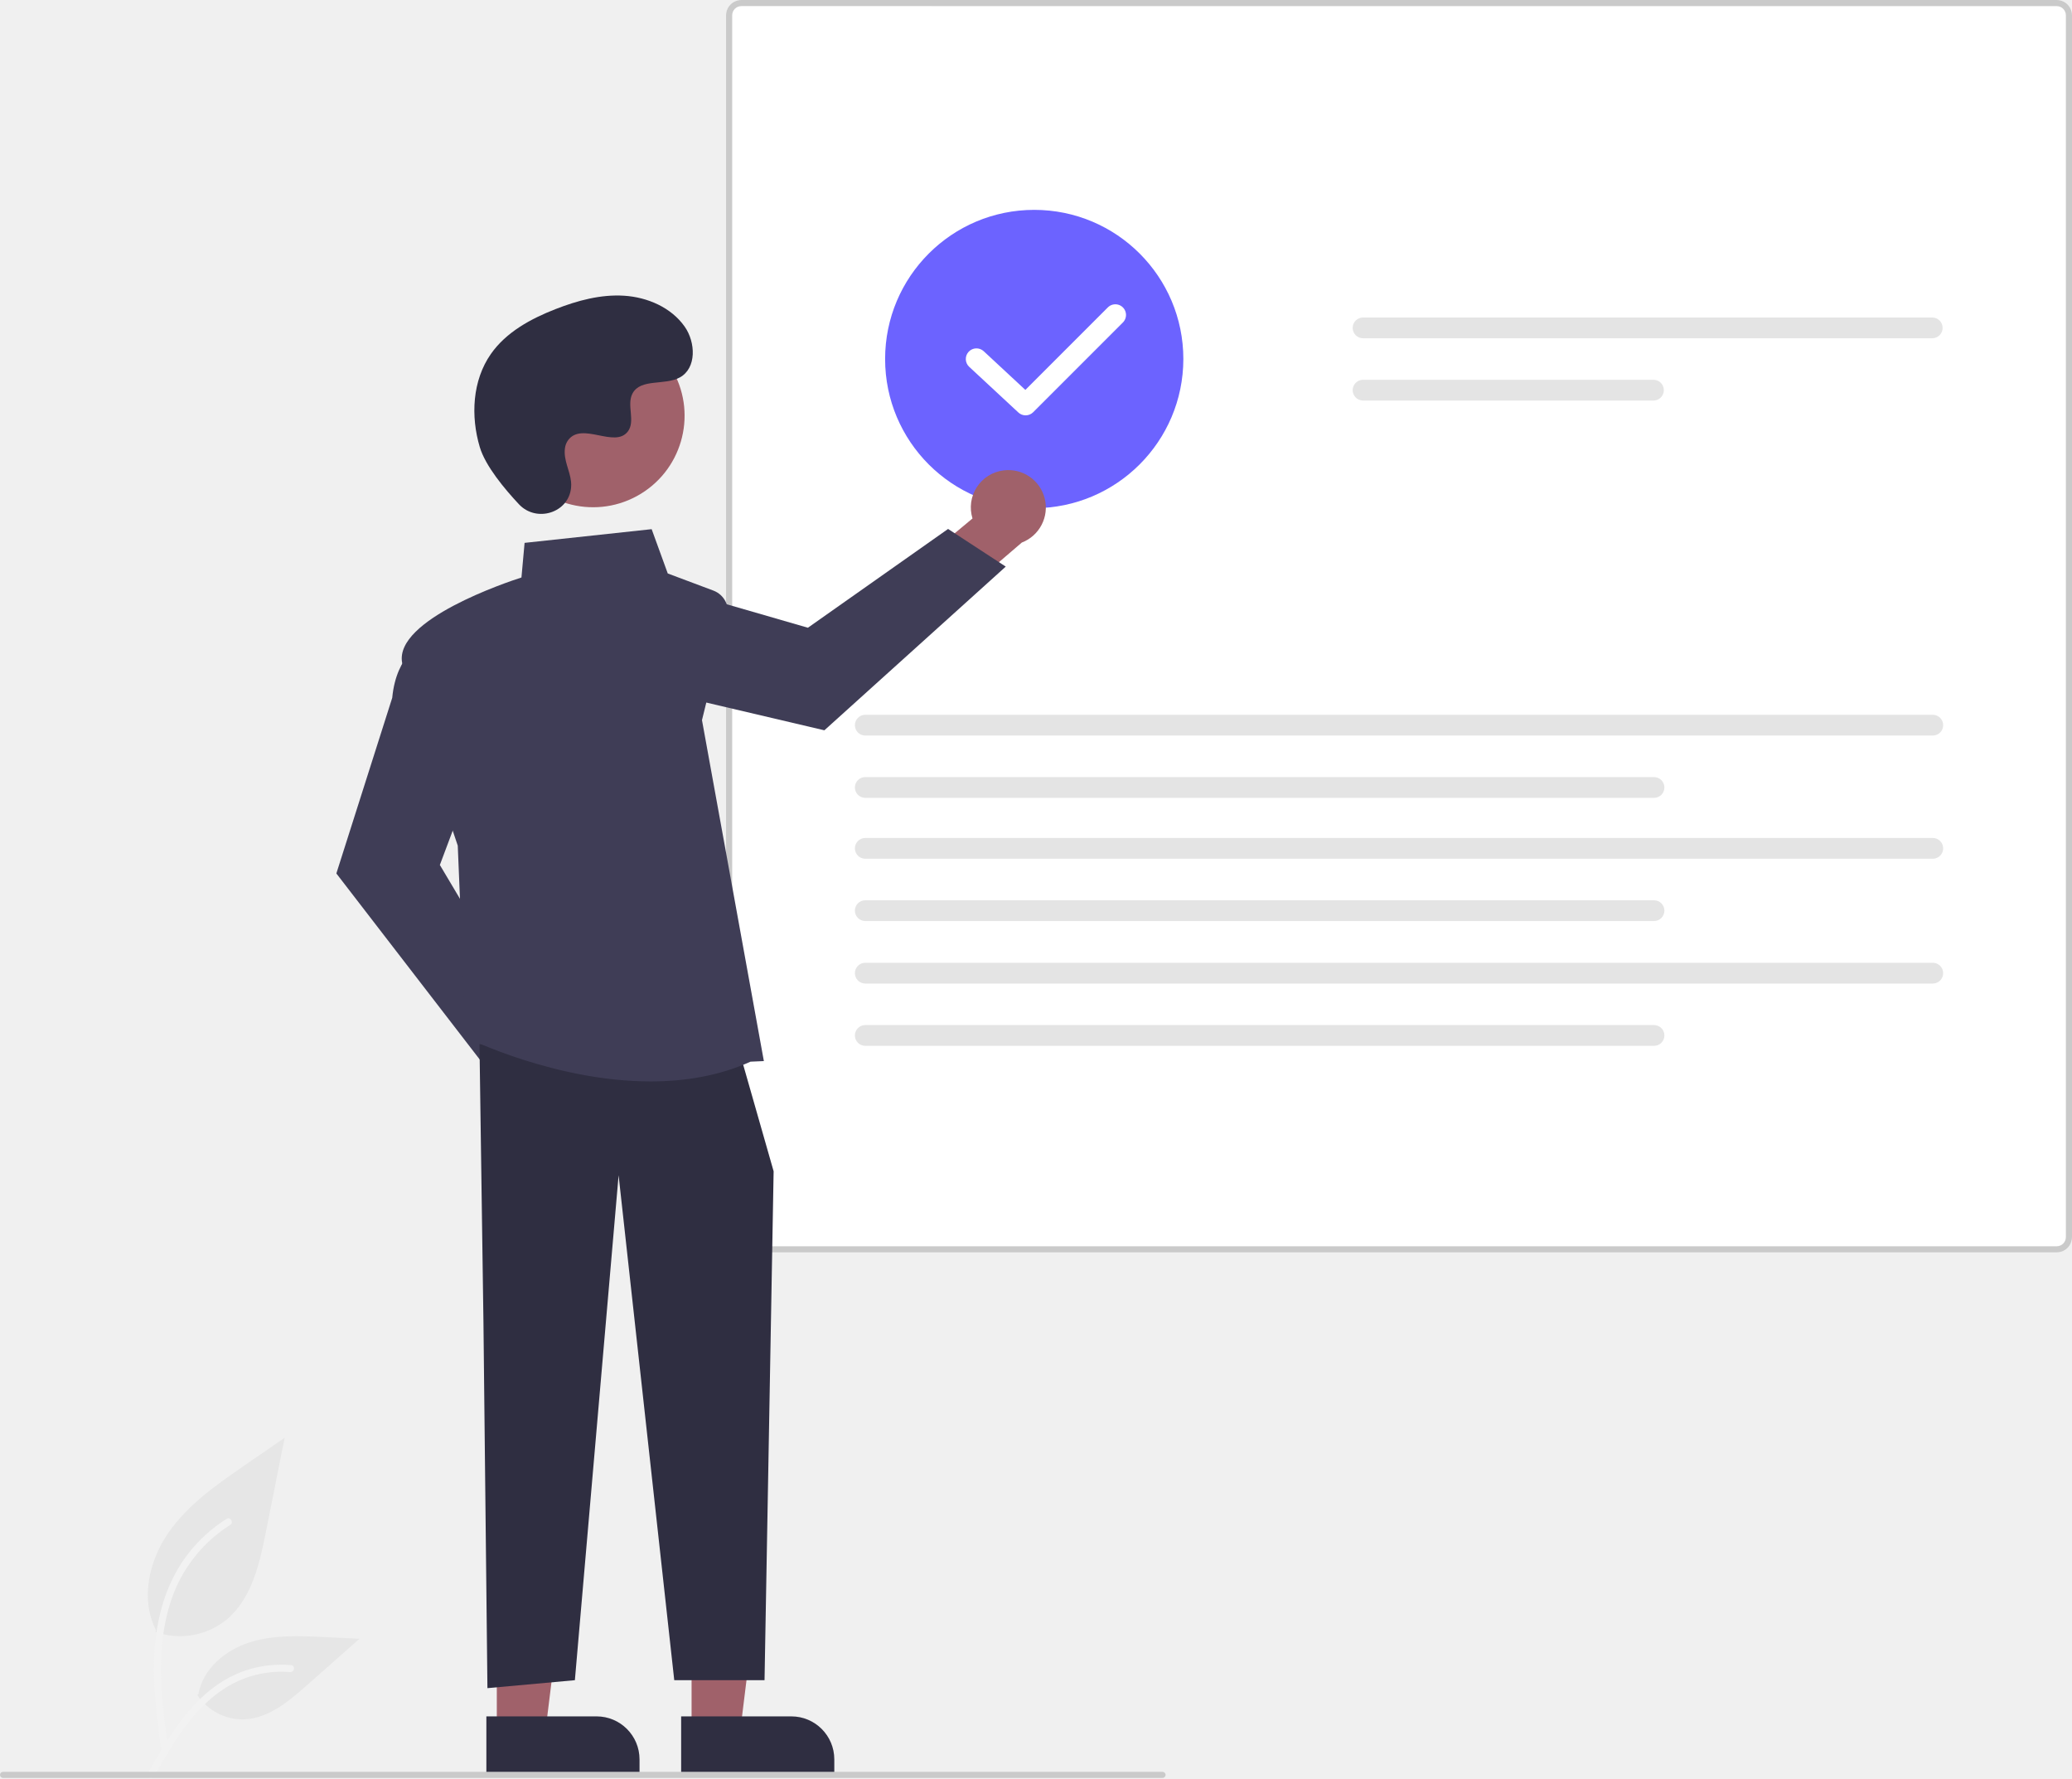
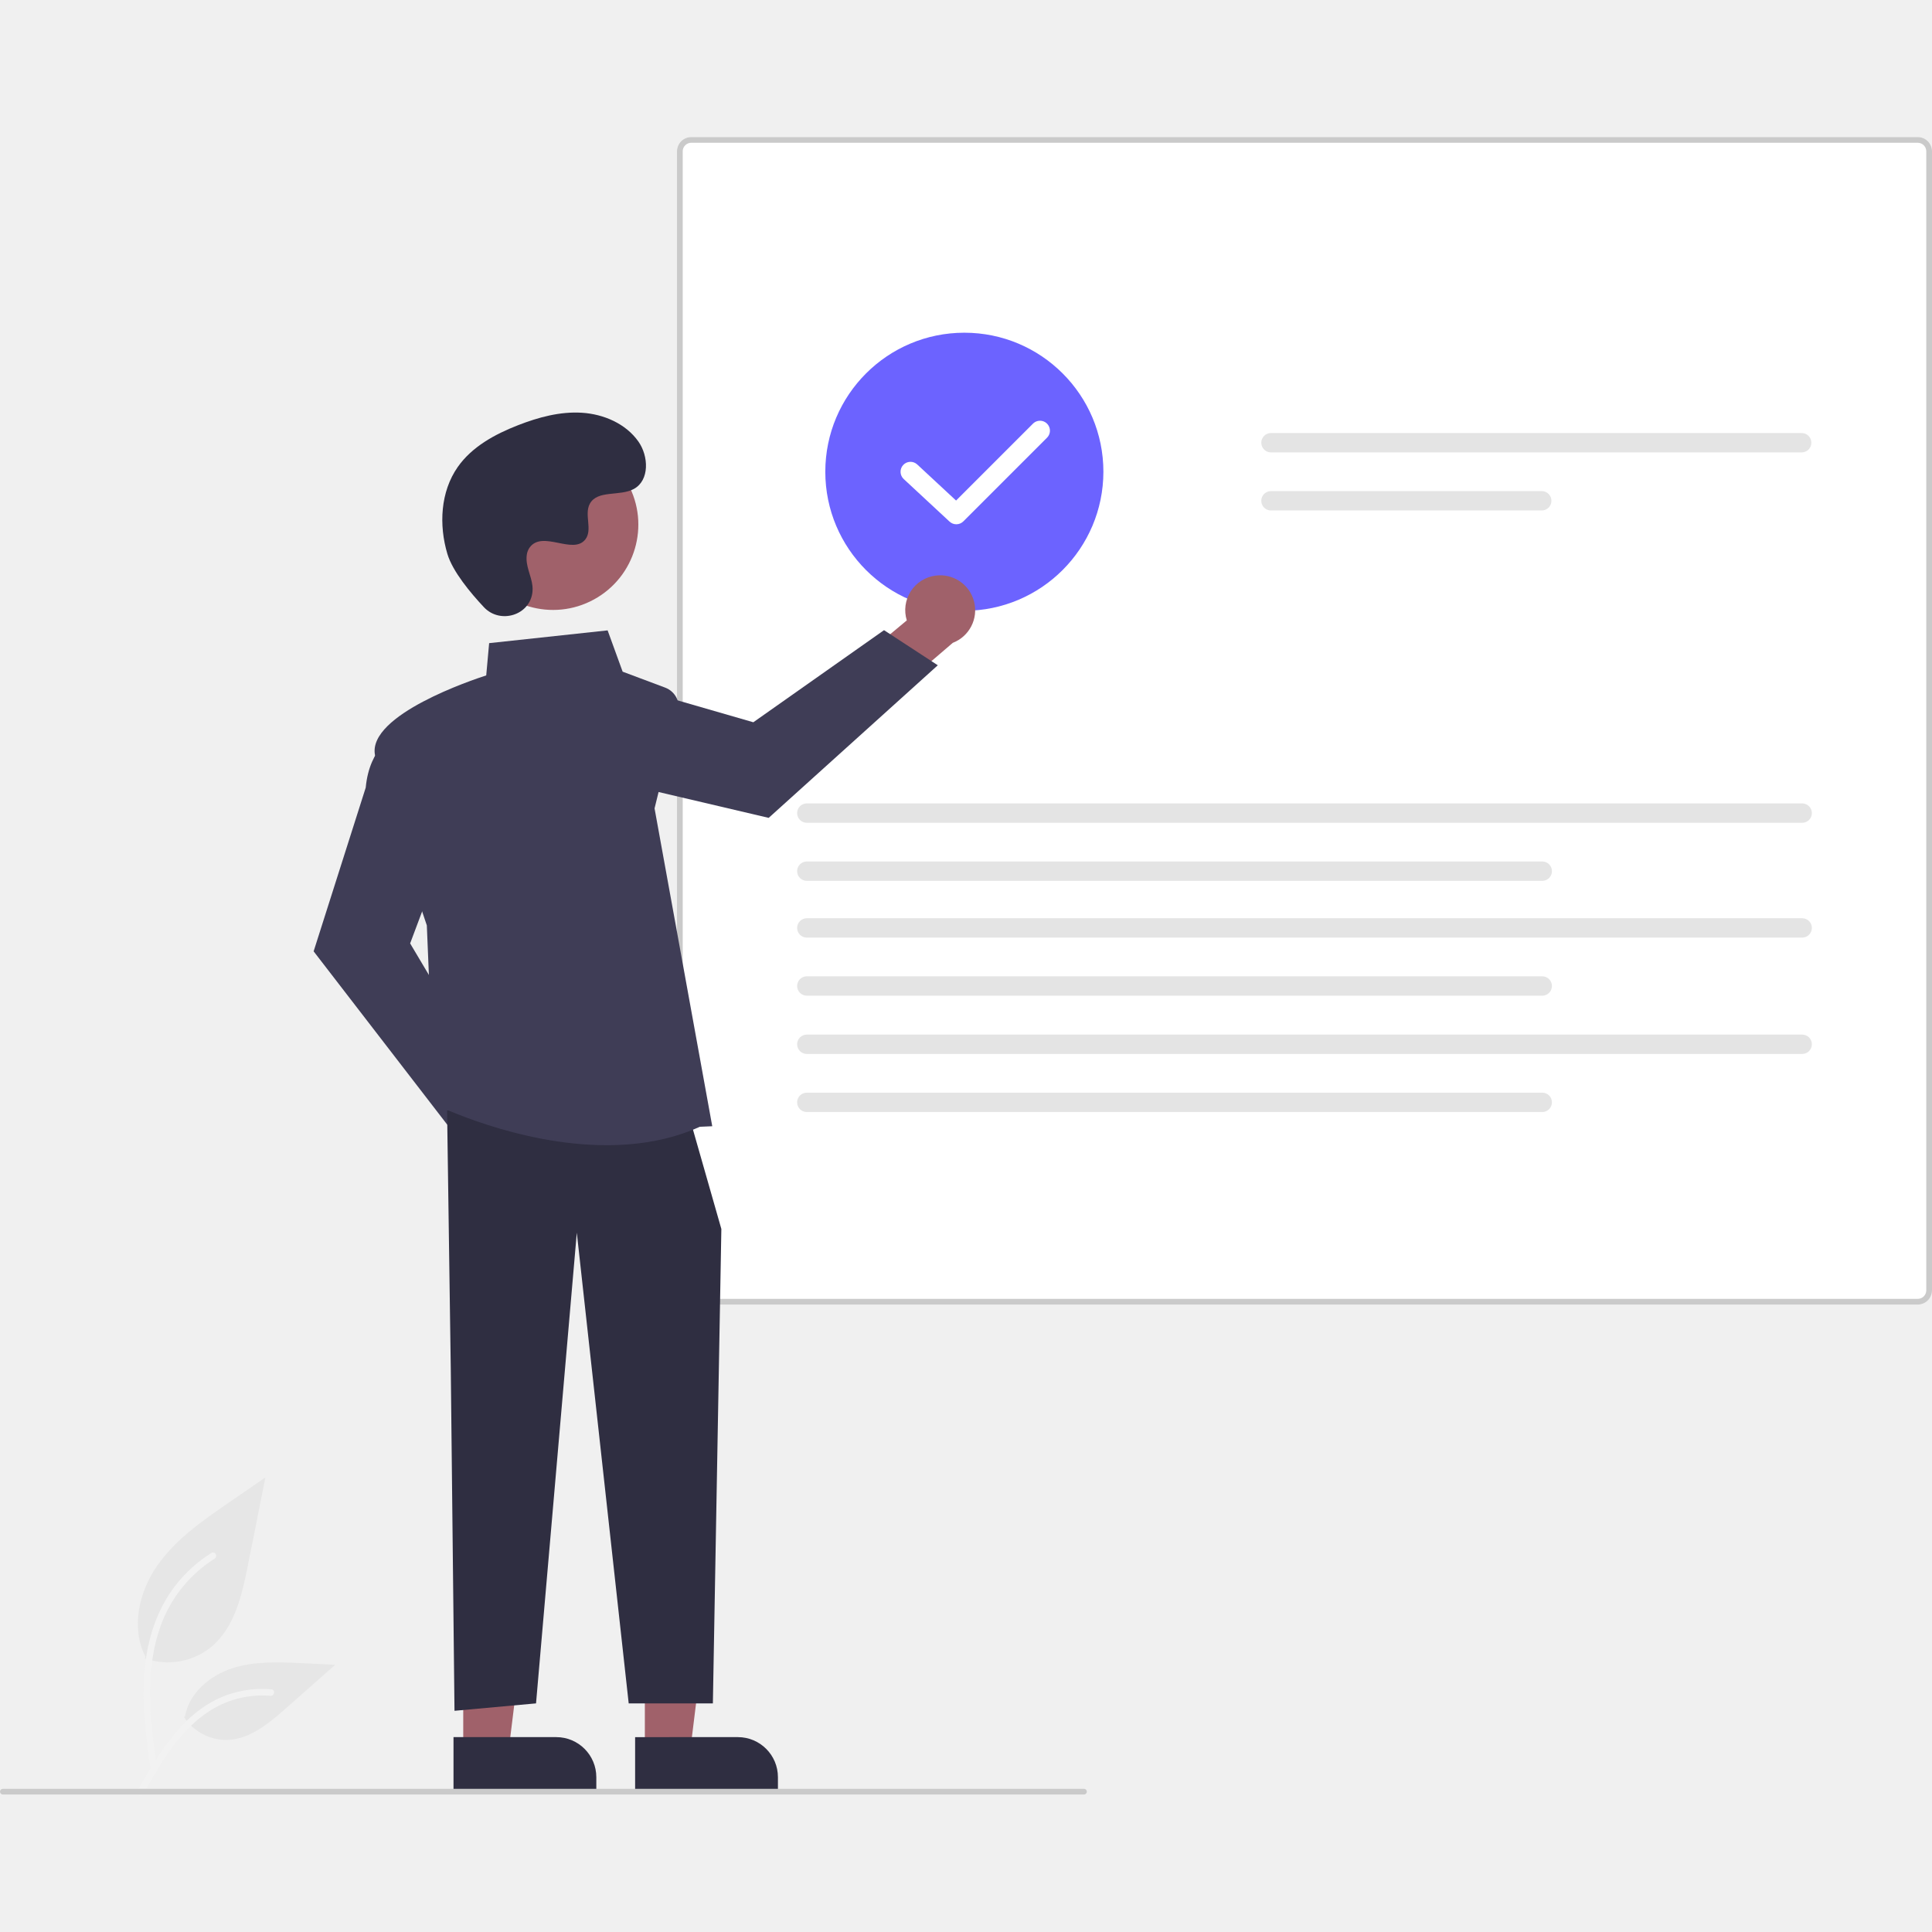
- <svg xmlns="http://www.w3.org/2000/svg" data-name="Layer 1" width="680.839" height="584.232" viewBox="0 0 680.839 584.232">
+ <svg xmlns="http://www.w3.org/2000/svg" data-name="Layer 1" width="3000" height="3000" viewBox="0 0 680.839 584.232">
  <path id="b9ccae5a-ffdd-4f5c-9c1e-05af9f0f3372-130" data-name="Path 438" d="M310.706,694.028a24.215,24.215,0,0,0,23.383-4.119c8.19-6.874,10.758-18.196,12.847-28.682l6.18-31.017-12.938,8.908c-9.305,6.406-18.818,13.019-25.26,22.298s-9.252,21.947-4.078,31.988" transform="translate(-259.5807 -157.884)" fill="#e6e6e6" />
  <path id="f4ad1d06-bd03-4ced-a5c4-c19a65ab4ee5-131" data-name="Path 439" d="M312.703,733.739c-1.628-11.864-3.304-23.881-2.159-35.872,1.015-10.649,4.264-21.049,10.878-29.579a49.206,49.206,0,0,1,12.625-11.44c1.262-.796,2.424,1.204,1.167,1.997a46.779,46.779,0,0,0-18.504,22.326c-4.029,10.246-4.675,21.416-3.982,32.3.419,6.582,1.311,13.121,2.206,19.653a1.198,1.198,0,0,1-.808,1.423,1.163,1.163,0,0,1-1.423-.808Z" transform="translate(-259.5807 -157.884)" fill="#f2f2f2" />
  <path id="baf785f8-b4c6-42cf-85bd-8a16037845f7-132" data-name="Path 442" d="M324.424,714.702a17.825,17.825,0,0,0,15.531,8.019c7.864-.373,14.418-5.86,20.317-11.07l17.452-15.409-11.55-.553c-8.306-.398-16.827-.771-24.738,1.793s-15.208,8.726-16.654,16.915" transform="translate(-259.5807 -157.884)" fill="#e6e6e6" />
  <path id="a14e4330-7125-4e03-a856-d6453c34f6cc-133" data-name="Path 443" d="M308.1,740.558c7.84-13.871,16.932-29.288,33.181-34.216a37.026,37.026,0,0,1,13.955-1.441c1.482.128,1.112,2.412-.367,2.285a34.398,34.398,0,0,0-22.272,5.892c-6.28,4.275-11.17,10.218-15.308,16.519-2.535,3.861-4.806,7.884-7.076,11.903C309.488,742.785,307.366,741.858,308.1,740.558Z" transform="translate(-259.5807 -157.884)" fill="#f2f2f2" />
  <path id="ac20a106-7eb8-4a45-8835-674ef3bf3222-134" data-name="Path 141" d="M935.396,569.317H503.181a5.03,5.03,0,0,1-5.024-5.024V162.908a5.03,5.03,0,0,1,5.024-5.024H935.396a5.03,5.03,0,0,1,5.024,5.024V564.292a5.029,5.029,0,0,1-5.024,5.024Z" transform="translate(-259.5807 -157.884)" fill="#fff" />
  <path id="a8878079-c7cd-406f-a434-8b15b914b9b4-135" data-name="Path 141" d="M935.396,569.317H503.181a5.03,5.03,0,0,1-5.024-5.024V162.908a5.03,5.03,0,0,1,5.024-5.024H935.396a5.03,5.03,0,0,1,5.024,5.024V564.292a5.029,5.029,0,0,1-5.024,5.024ZM503.181,159.889a3.018,3.018,0,0,0-3.012,3.012V564.292a3.018,3.018,0,0,0,3.012,3.012H935.396a3.017,3.017,0,0,0,3.012-3.012V162.908a3.018,3.018,0,0,0-3.012-3.012Z" transform="translate(-259.5807 -157.884)" fill="#cacaca" />
  <path id="af64f961-e9a2-4c53-a333-5060c7f850d2-136" data-name="Path 142" d="M707.41,262.185a3.411,3.411,0,0,0,0,6.821H894.553a3.411,3.411,0,0,0,0-6.821Z" transform="translate(-259.5807 -157.884)" fill="#e4e4e4" />
  <path id="baad4cfb-158d-4439-9cc3-22475bf47b22-137" data-name="Path 143" d="M707.41,282.65a3.411,3.411,0,0,0,0,6.821h95.54a3.411,3.411,0,0,0,0-6.821Z" transform="translate(-259.5807 -157.884)" fill="#e4e4e4" />
  <path id="f3456279-91e5-49ad-aa43-9838b26fb6ca-138" data-name="Path 142" d="M543.841,392.705a3.411,3.411,0,0,0,0,6.821h350.894a3.411,3.411,0,0,0,0-6.821Z" transform="translate(-259.5807 -157.884)" fill="#e4e4e4" />
  <path id="a3288adf-49f8-485f-8ae9-1e4f1a13d849-139" data-name="Path 143" d="M543.841,413.17a3.411,3.411,0,0,0,0,6.821H803.133a3.411,3.411,0,0,0,0-6.821Z" transform="translate(-259.5807 -157.884)" fill="#e4e4e4" />
  <path id="e63a5b48-5a7d-40a2-b9b0-6adec326348a-140" data-name="Path 142" d="M543.841,433.172a3.411,3.411,0,0,0,0,6.821h350.894a3.411,3.411,0,0,0,0-6.821Z" transform="translate(-259.5807 -157.884)" fill="#e4e4e4" />
  <path id="a1c669b4-dfc3-4cfa-a7be-66b71399844d-141" data-name="Path 143" d="M543.841,453.637a3.411,3.411,0,0,0,0,6.821H803.133a3.411,3.411,0,0,0,0-6.821Z" transform="translate(-259.5807 -157.884)" fill="#e4e4e4" />
  <path id="bfec50d1-ffb1-4de6-a9ef-a1085e40e016-142" data-name="Path 142" d="M543.841,474.172a3.411,3.411,0,0,0,0,6.821h350.894a3.411,3.411,0,0,0,0-6.821Z" transform="translate(-259.5807 -157.884)" fill="#e4e4e4" />
  <path id="bc9696ec-ec99-41d5-9116-3ad9737a38ac-143" data-name="Path 143" d="M543.841,494.637a3.411,3.411,0,0,0,0,6.821H803.133a3.411,3.411,0,0,0,0-6.821Z" transform="translate(-259.5807 -157.884)" fill="#e4e4e4" />
  <path d="M599.419,324.828a49,49,0,1,1,49-49A49.056,49.056,0,0,1,599.419,324.828Z" transform="translate(-259.5807 -157.884)" fill="#6c63ff" />
  <path d="M450.678,510.1a12.248,12.248,0,0,0-14.953-11.362l-16.196-22.825-16.271,6.459,23.325,31.912a12.314,12.314,0,0,0,24.096-4.184Z" transform="translate(-259.5807 -157.884)" fill="#a0616a" />
  <path d="M419.112,508.409l-49.008-63.578L388.467,387.12c1.346-14.509,10.425-18.561,10.811-18.726l.589-.253,15.979,42.612-11.732,31.286,28.797,48.432Z" transform="translate(-259.5807 -157.884)" fill="#3f3d56" />
  <path d="M589.308,312.42a12.248,12.248,0,0,0-10.172,15.787l-21.505,17.913,7.698,15.723,30.013-25.723a12.314,12.314,0,0,0-6.035-23.7Z" transform="translate(-259.5807 -157.884)" fill="#a0616a" />
  <path d="M590.062,344.022l-59.598,53.777-58.958-13.846c-14.57-.22-19.311-8.959-19.506-9.331l-.298-.568,41.249-19.226,32.1,9.278,46.06-32.455Z" transform="translate(-259.5807 -157.884)" fill="#3f3d56" />
  <polygon points="227.248 568.437 243.261 568.436 250.878 506.672 227.245 506.673 227.248 568.437" fill="#a0616a" />
  <path d="M483.397,721.745h50.326a0,0,0,0,1,0,0V741.189a0,0,0,0,1,0,0h-36.207a14.119,14.119,0,0,1-14.119-14.119v-5.325A0,0,0,0,1,483.397,721.745Z" transform="translate(757.5735 1305.027) rotate(179.9974)" fill="#2f2e41" />
  <polygon points="163.247 568.437 179.26 568.436 186.878 506.672 163.245 506.673 163.247 568.437" fill="#a0616a" />
  <path d="M419.397,721.745H469.723a0,0,0,0,1,0,0V741.189a0,0,0,0,1,0,0h-36.207A14.119,14.119,0,0,1,419.397,727.07v-5.325a0,0,0,0,1,0,0Z" transform="translate(629.5727 1305.029) rotate(179.9974)" fill="#2f2e41" />
  <polygon points="157.552 342.991 158.858 434.42 160.165 554.584 188.899 551.972 203.267 386.094 221.553 551.972 251.218 551.972 254.206 384.788 243.757 348.216 157.552 342.991" fill="#2f2e41" />
  <path d="M473.374,513.153c-31.265.002-60.045-14.148-60.433-14.343l-.323-.161-2.624-62.966c-.761-2.225-15.743-46.131-18.28-60.086-2.571-14.139,34.688-26.547,39.213-27.999l1.027-11.374,41.754-4.499,5.292,14.554,14.979,5.617a7.409,7.409,0,0,1,4.592,8.704l-8.325,33.856,20.333,112.013-4.378.189C495.709,511.397,484.384,513.153,473.374,513.153Z" transform="translate(-259.5807 -157.884)" fill="#3f3d56" />
  <circle cx="454.467" cy="294.46" r="30.063" transform="matrix(0.87745, -0.47966, 0.47966, 0.87745, -345.1282, 96.19037)" fill="#a0616a" />
  <path d="M430.117,323.561c5.729,6.103,16.369,2.827,17.116-5.511a10.072,10.072,0,0,0-.013-1.945c-.385-3.693-2.519-7.046-2.008-10.945a5.74,5.74,0,0,1,1.05-2.687c4.565-6.114,15.283,2.734,19.591-2.8,2.642-3.394-.464-8.737,1.564-12.53,2.676-5.006,10.602-2.537,15.572-5.278,5.53-3.05,5.199-11.535,1.559-16.696-4.44-6.294-12.223-9.652-19.91-10.136s-15.321,1.594-22.497,4.391c-8.154,3.178-16.24,7.569-21.257,14.739-6.102,8.719-6.689,20.441-3.638,30.637C419.102,311.001,425.438,318.578,430.117,323.561Z" transform="translate(-259.5807 -157.884)" fill="#2f2e41" />
  <path d="M641.581,741.963h-381a1,1,0,0,1,0-2h381a1,1,0,0,1,0,2Z" transform="translate(-259.5807 -157.884)" fill="#cacaca" />
  <path d="M596.59,294.335a3.488,3.488,0,0,1-2.381-.936l-16.157-15.007a3.5,3.5,0,0,1,4.764-5.129l13.686,12.712,27.077-27.076a3.5,3.5,0,1,1,4.949,4.95l-29.461,29.461A3.493,3.493,0,0,1,596.59,294.335Z" transform="translate(-259.5807 -157.884)" fill="#fff" />
</svg>
